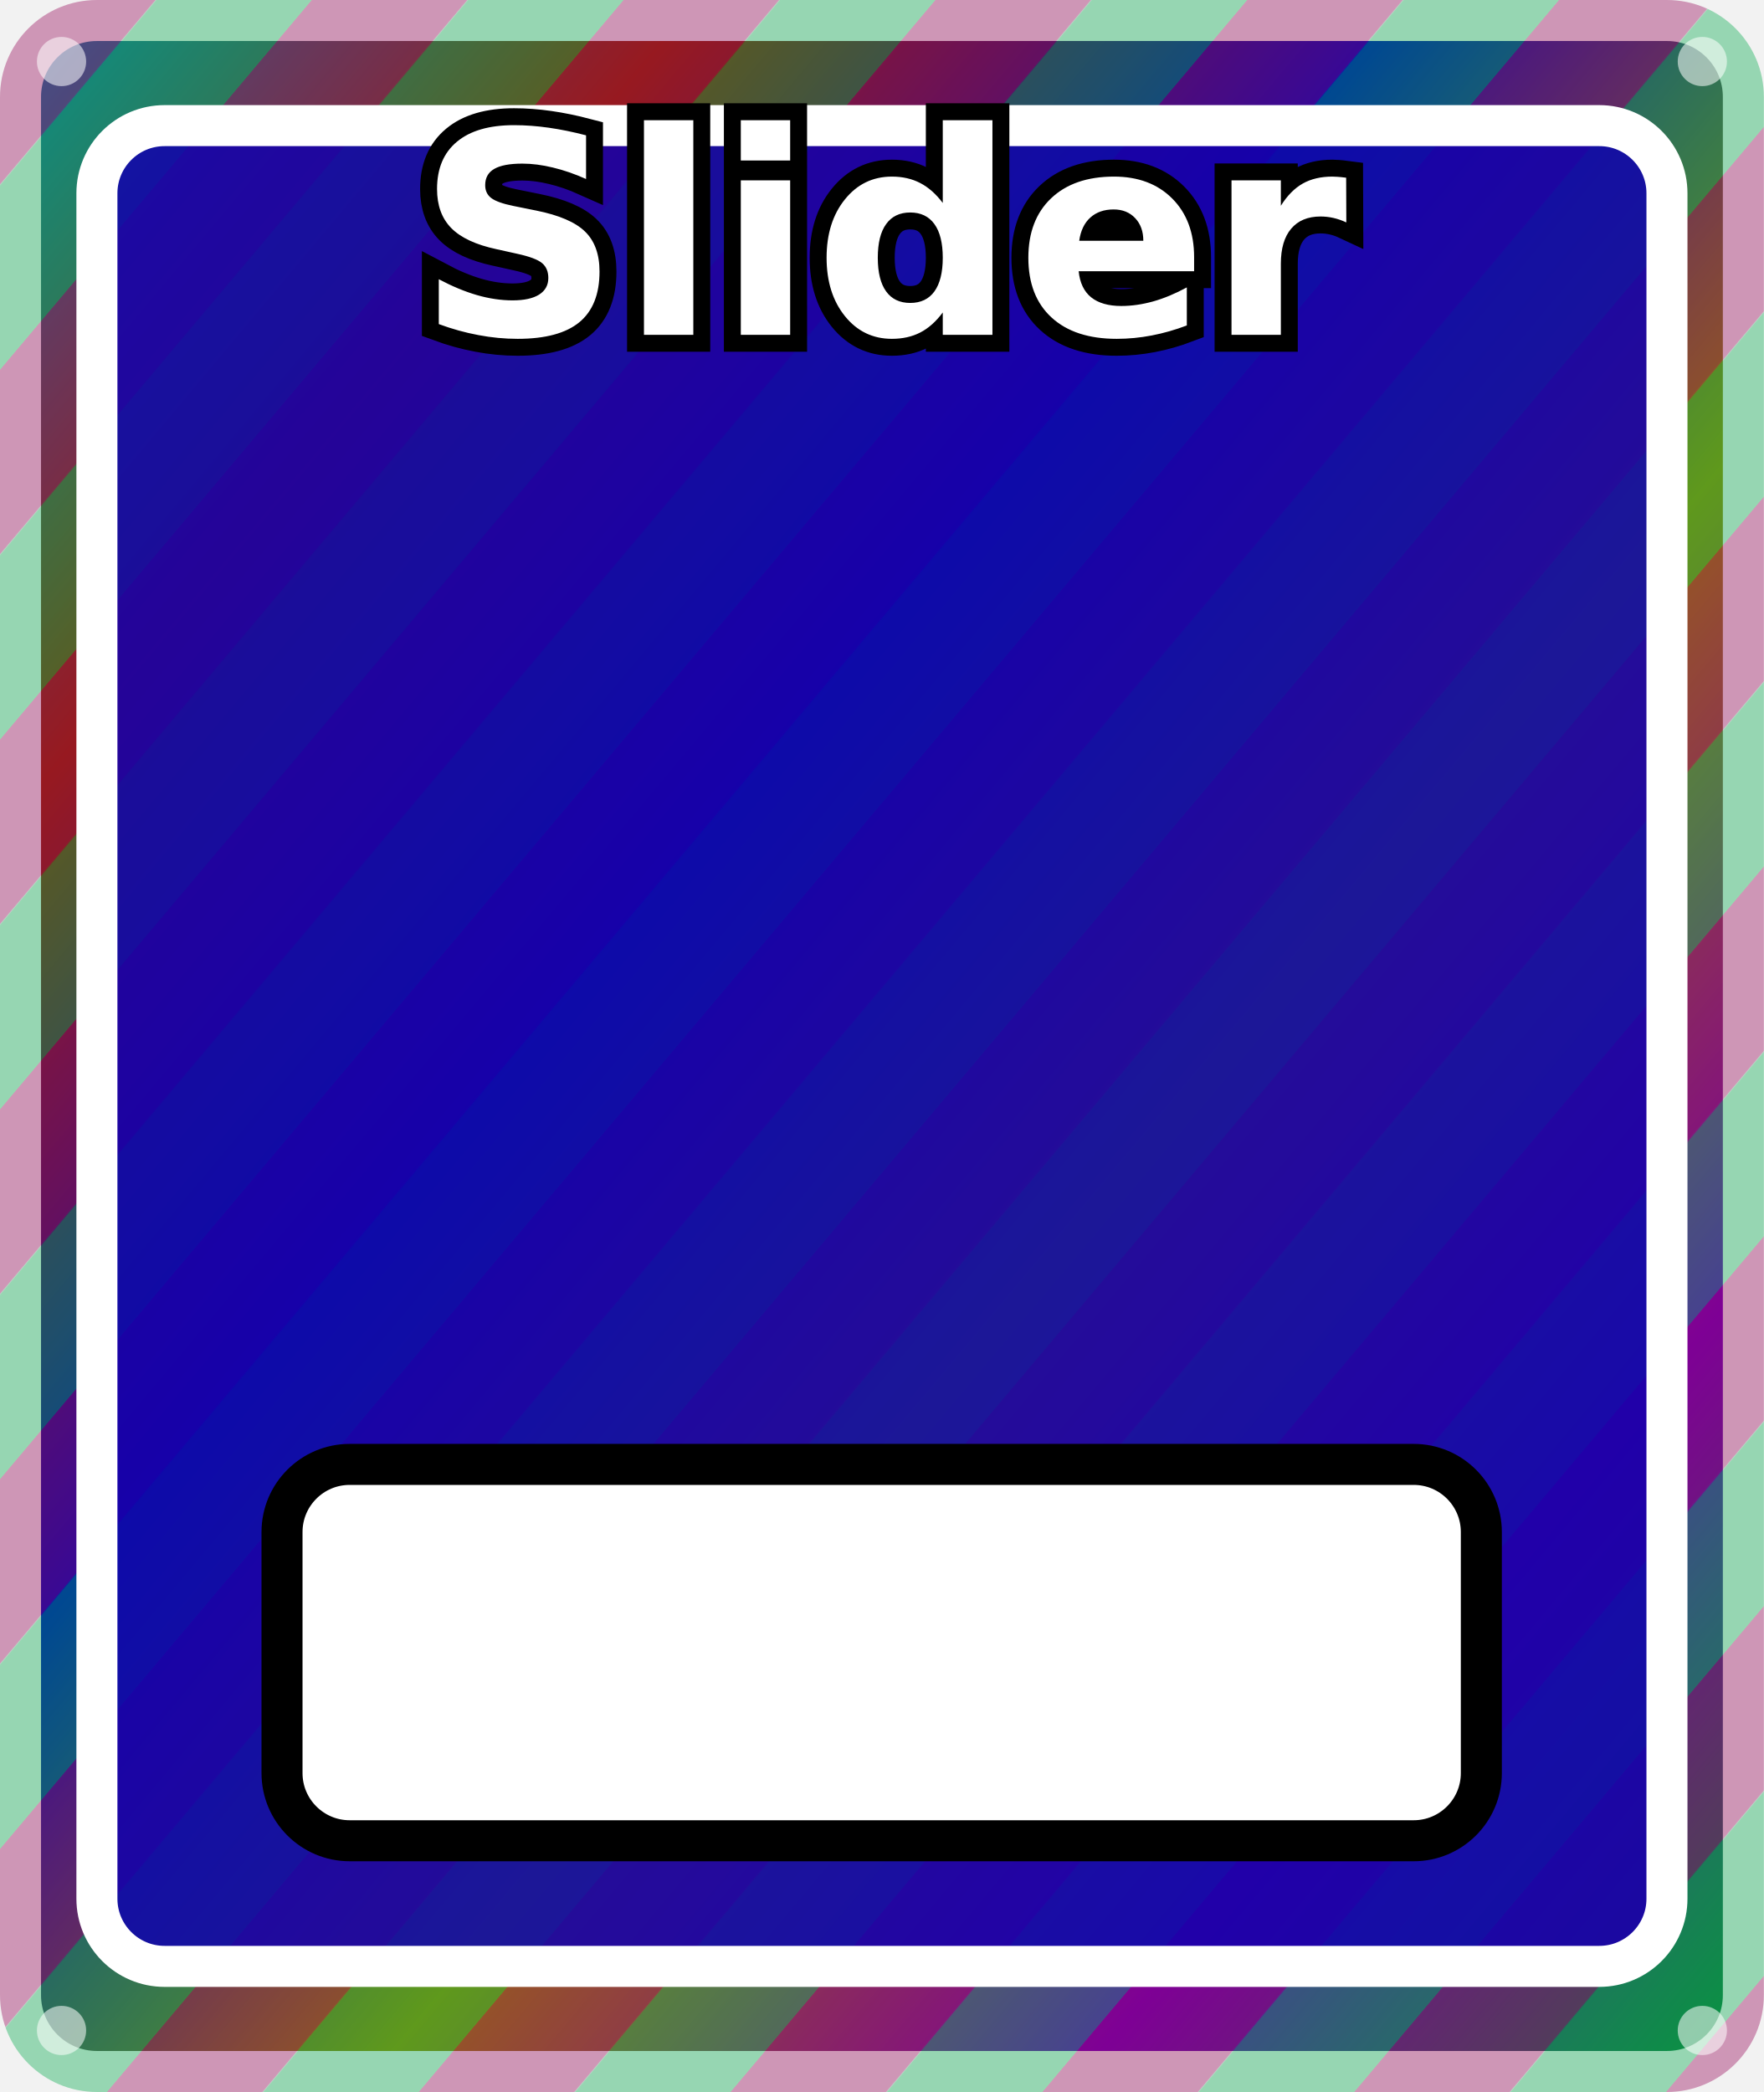
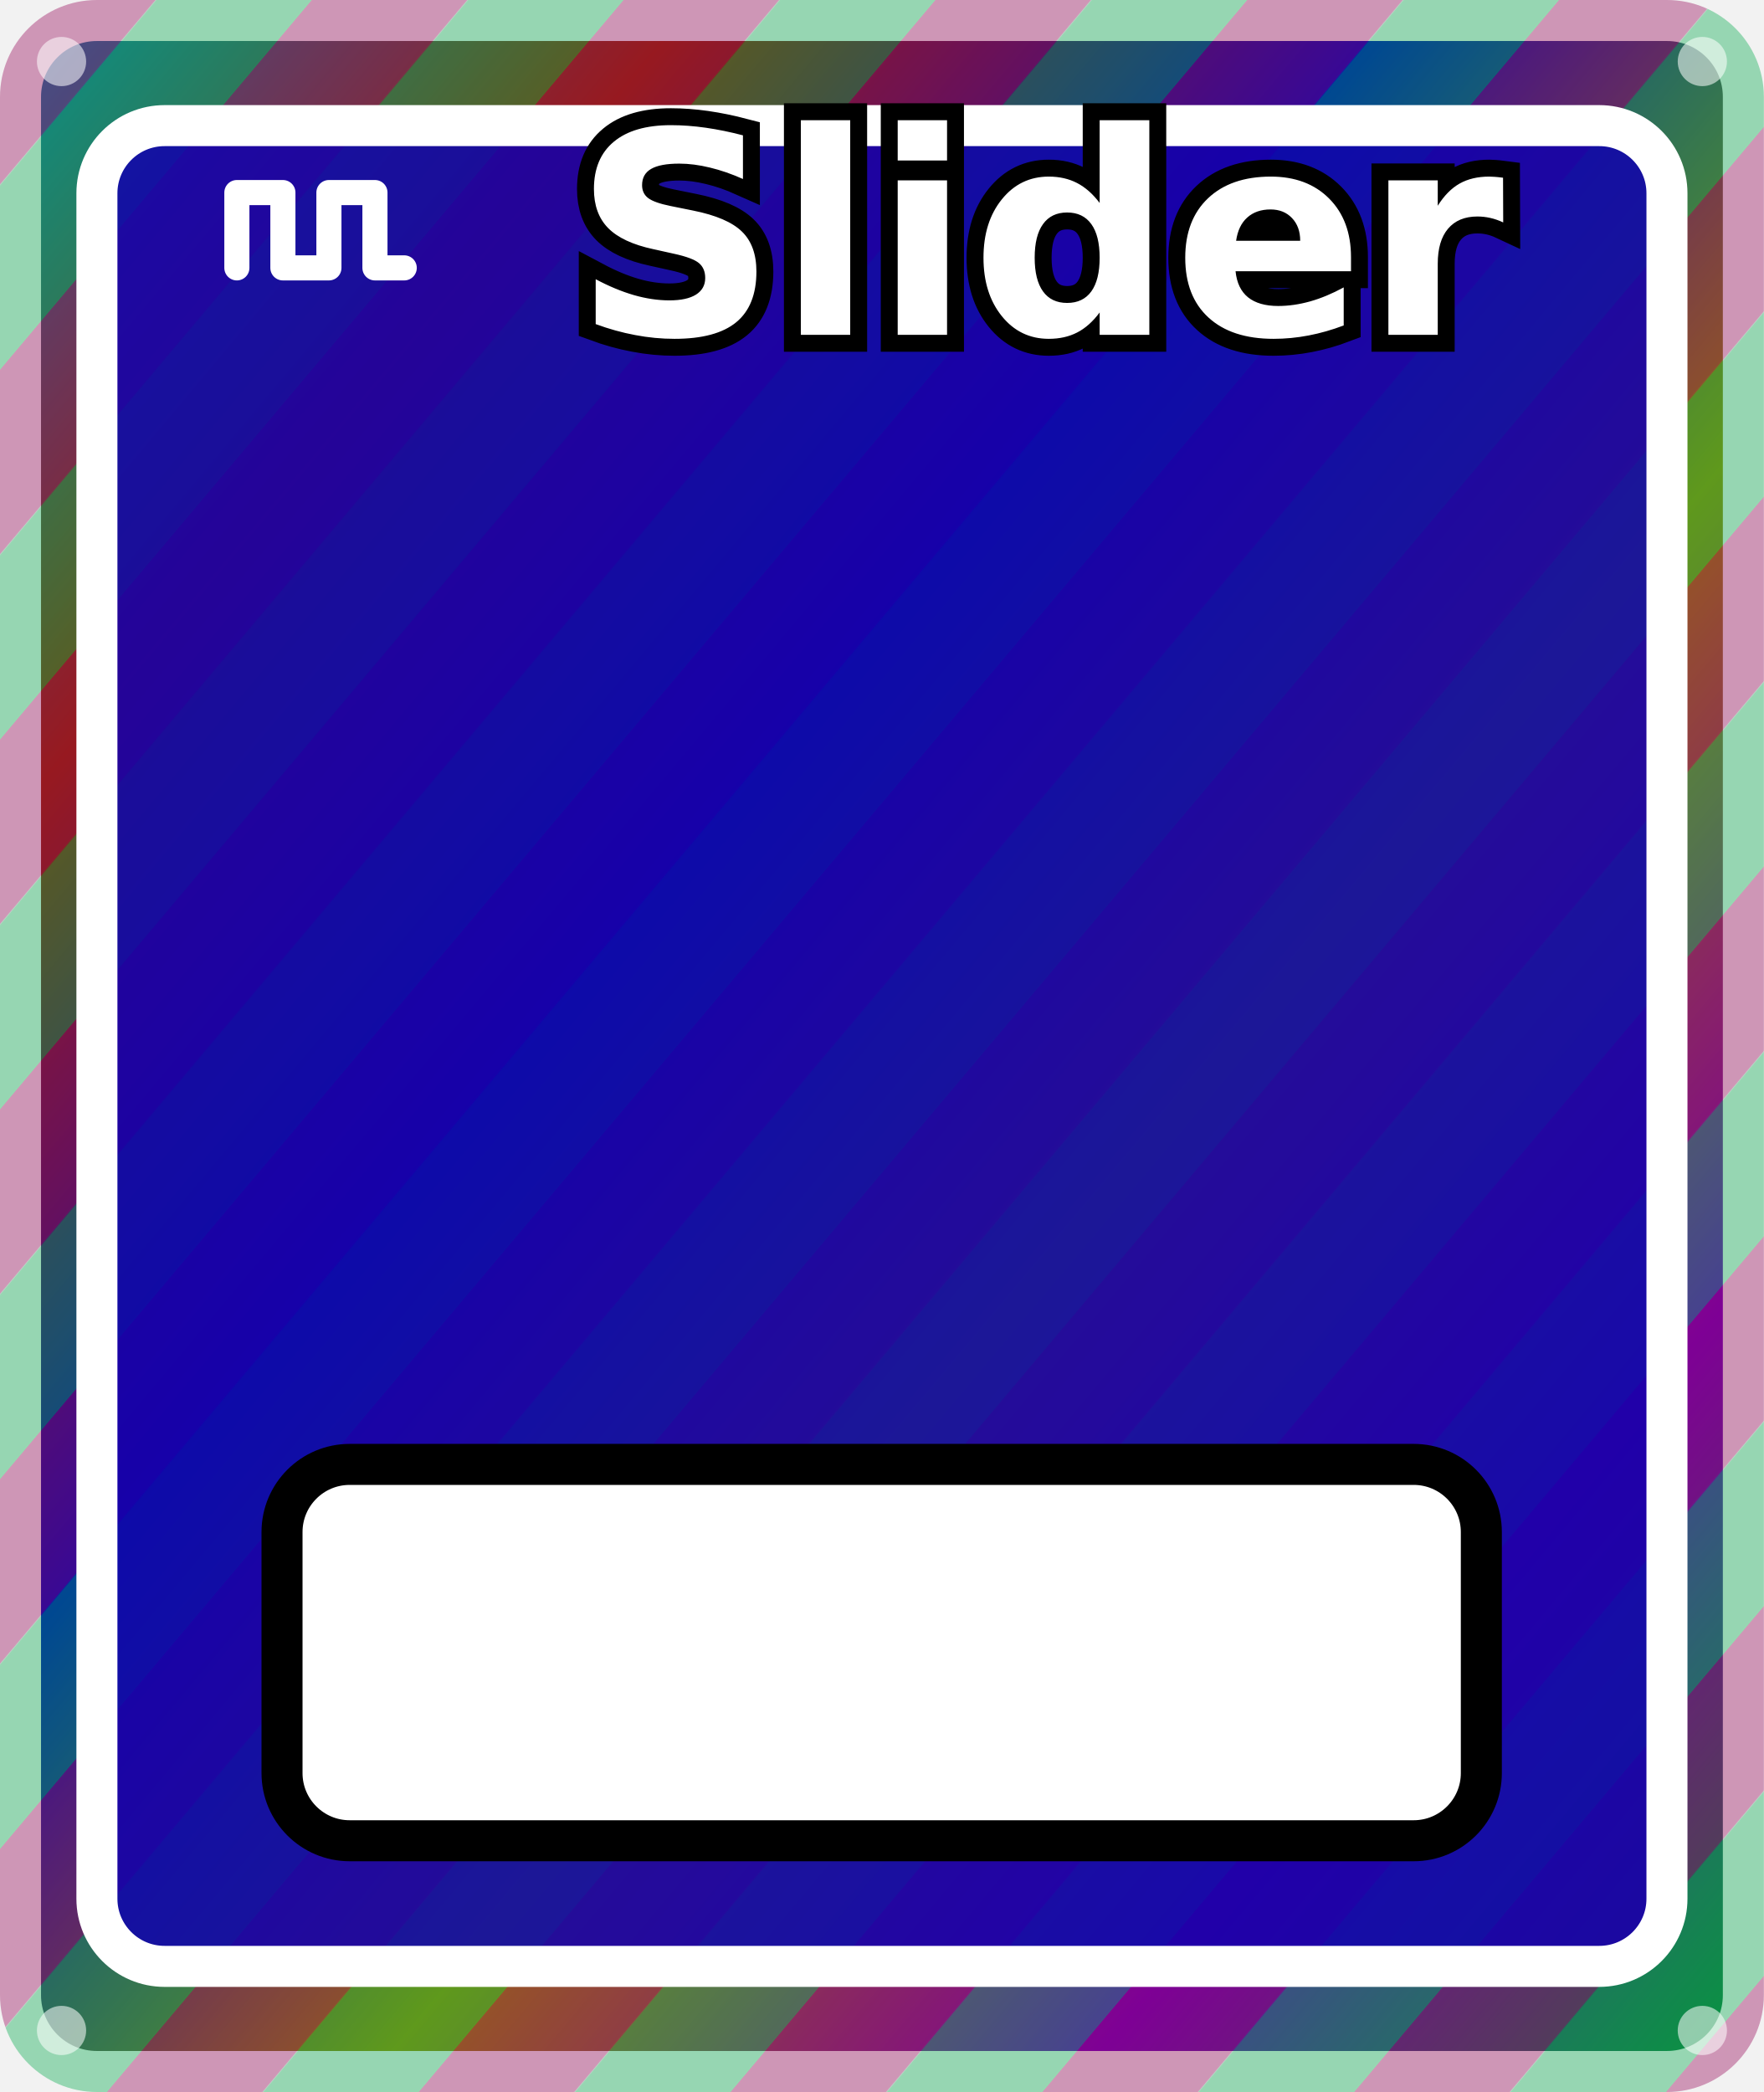
<svg xmlns="http://www.w3.org/2000/svg" width="344" height="408" viewBox="0 0 344 408">
  <defs>
    <linearGradient id="hwBg" x1="0" y1="0" x2="1" y2="1">
      <stop offset="0%" stop-color="hsl(196,100%,37%)" />
      <stop offset="20%" stop-color="hsl(16,100%,30%)" />
      <stop offset="40%" stop-color="hsl(236,100%,37%)" />
      <stop offset="60%" stop-color="hsl(56,100%,30%)" />
      <stop offset="80%" stop-color="hsl(276,100%,37%)" />
      <stop offset="100%" stop-color="hsl(136,100%,30%)" />
    </linearGradient>
    <pattern id="hwHazard" width="64" height="64" patternUnits="userSpaceOnUse" patternTransform="rotate(45)">
      <rect width="32" height="64" fill="hsl(326,100%,29%)" />
      <rect x="32" width="32" height="64" fill="hsl(146,100%,33%)" />
    </pattern>
  </defs>
  <clipPath id="pedalBody">
    <rect x="0" y="0" width="344" height="408" rx="18.9" />
  </clipPath>
  <rect x="0" y="0" width="344" height="408" rx="18.9" fill="url(#hwBg)" stroke="#f2f2f2" stroke-width="16" />
  <g clip-path="url(#pedalBody)">
    <g transform="scale(0.671875,0.796875)">
      <rect x="-80" y="-80" width="672" height="672" fill="url(#hwHazard)" opacity="0.38" />
    </g>
  </g>
  <rect x="18.9" y="24.5" width="306.2" height="359.0" rx="13.2" fill="hsl(246,100%,34%)" stroke="#ffffff" stroke-width="8" fill-opacity="0.85" />
-   <text x="172.0" y="65.3" text-anchor="middle" font-family="DejaVu Sans, Noto Sans, sans-serif" font-weight="700" font-size="55.1" fill="#ffffff" stroke="#000000" stroke-width="6.6" paint-order="stroke">Slider</text>
+   <g transform="translate(41.3,24.5) scale(0.408)" fill="none" stroke="#ffffff" stroke-width="12" stroke-linecap="round" stroke-linejoin="round">
+     <path d="M12 68 L12 32 L34 32 L34 68 L56 68 L56 32 L78 32 L78 68 L92 68" />
+   </g>
+   <text x="202.6" y="65.3" text-anchor="middle" font-family="DejaVu Sans, Noto Sans, sans-serif" font-weight="700" font-size="55.1" fill="#ffffff" stroke="#000000" stroke-width="6.6" paint-order="stroke">Slider</text>
  <rect x="55.0" y="285.6" width="233.9" height="73.4" rx="13.2" fill="#ffffff" stroke="#000000" stroke-width="8" />
  <rect x="73.8" y="298.8" width="196.5" height="5.1" rx="2.6" fill="#ffffff" opacity="0.3" />
  <rect x="73.8" y="312.8" width="196.5" height="5.1" rx="2.6" fill="#ffffff" opacity="0.3" />
  <rect x="73.8" y="326.7" width="196.5" height="5.1" rx="2.6" fill="#ffffff" opacity="0.3" />
  <rect x="73.8" y="340.7" width="196.5" height="5.1" rx="2.6" fill="#ffffff" opacity="0.3" />
  <circle cx="12.0" cy="12.0" r="4.8" fill="#ffffff" opacity="0.55" />
  <circle cx="332.0" cy="12.0" r="4.8" fill="#ffffff" opacity="0.55" />
  <circle cx="12.0" cy="396.0" r="4.8" fill="#ffffff" opacity="0.55" />
  <circle cx="332.0" cy="396.0" r="4.8" fill="#ffffff" opacity="0.55" />
</svg>
